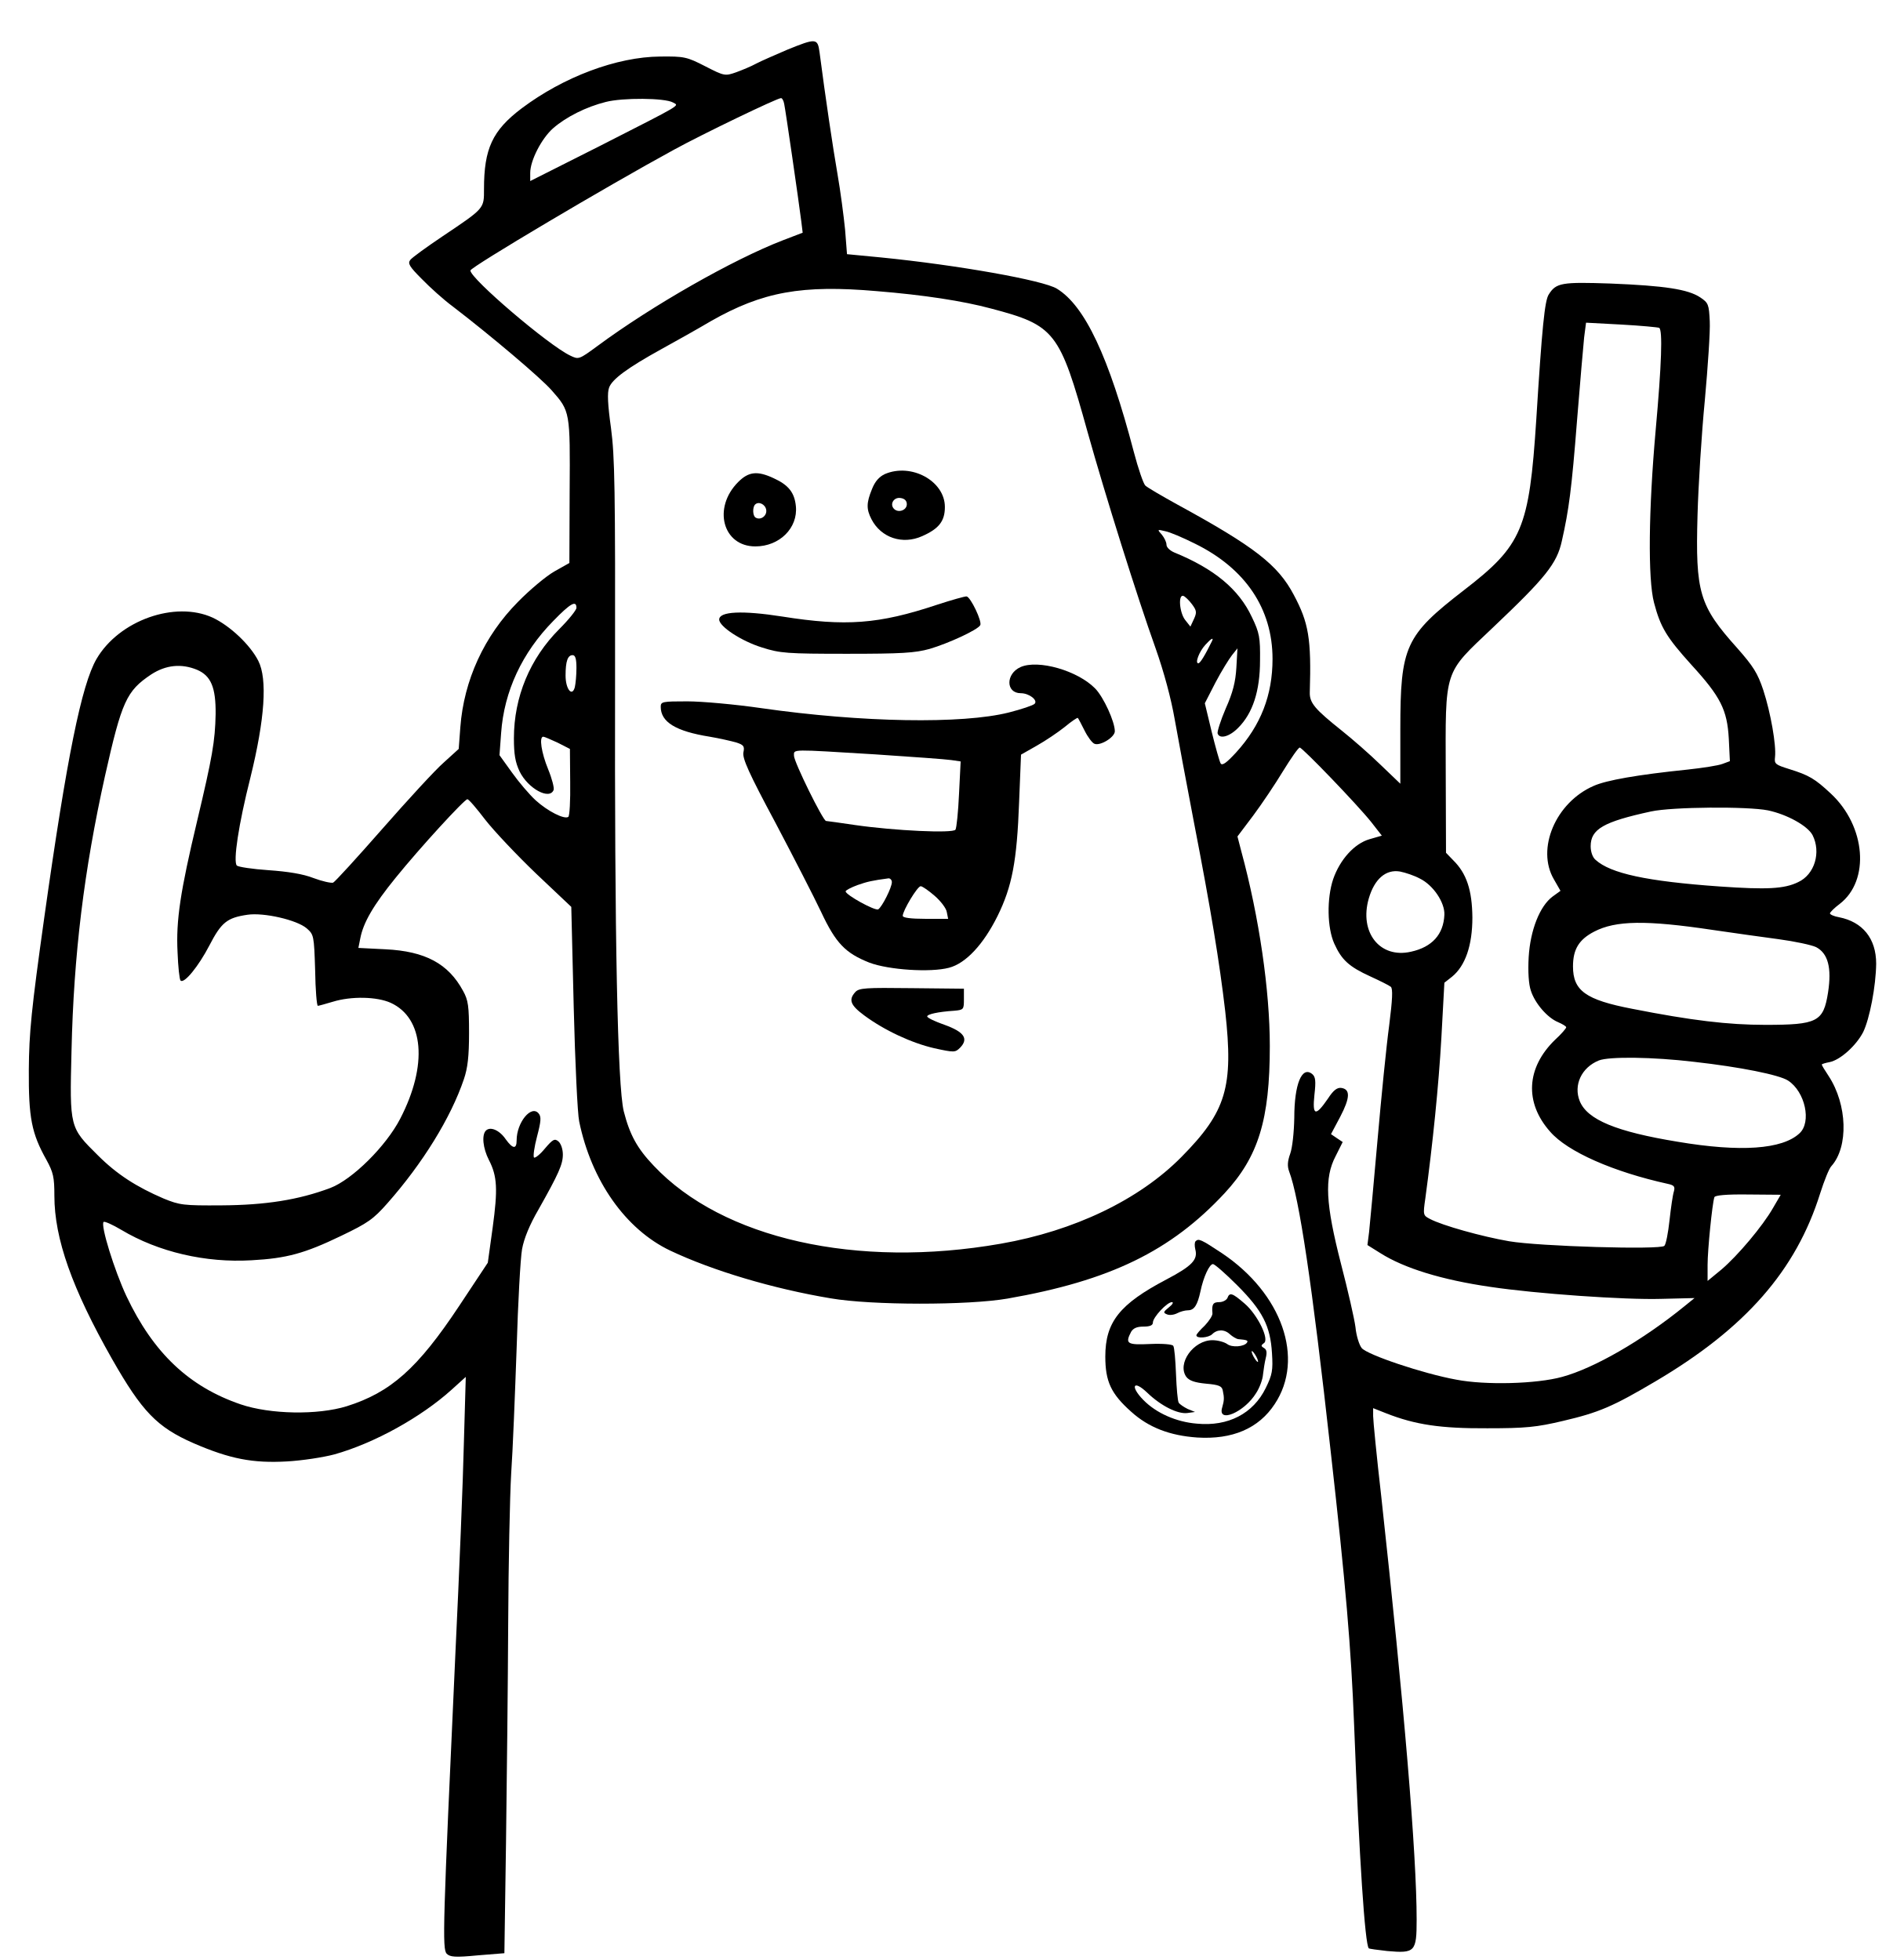
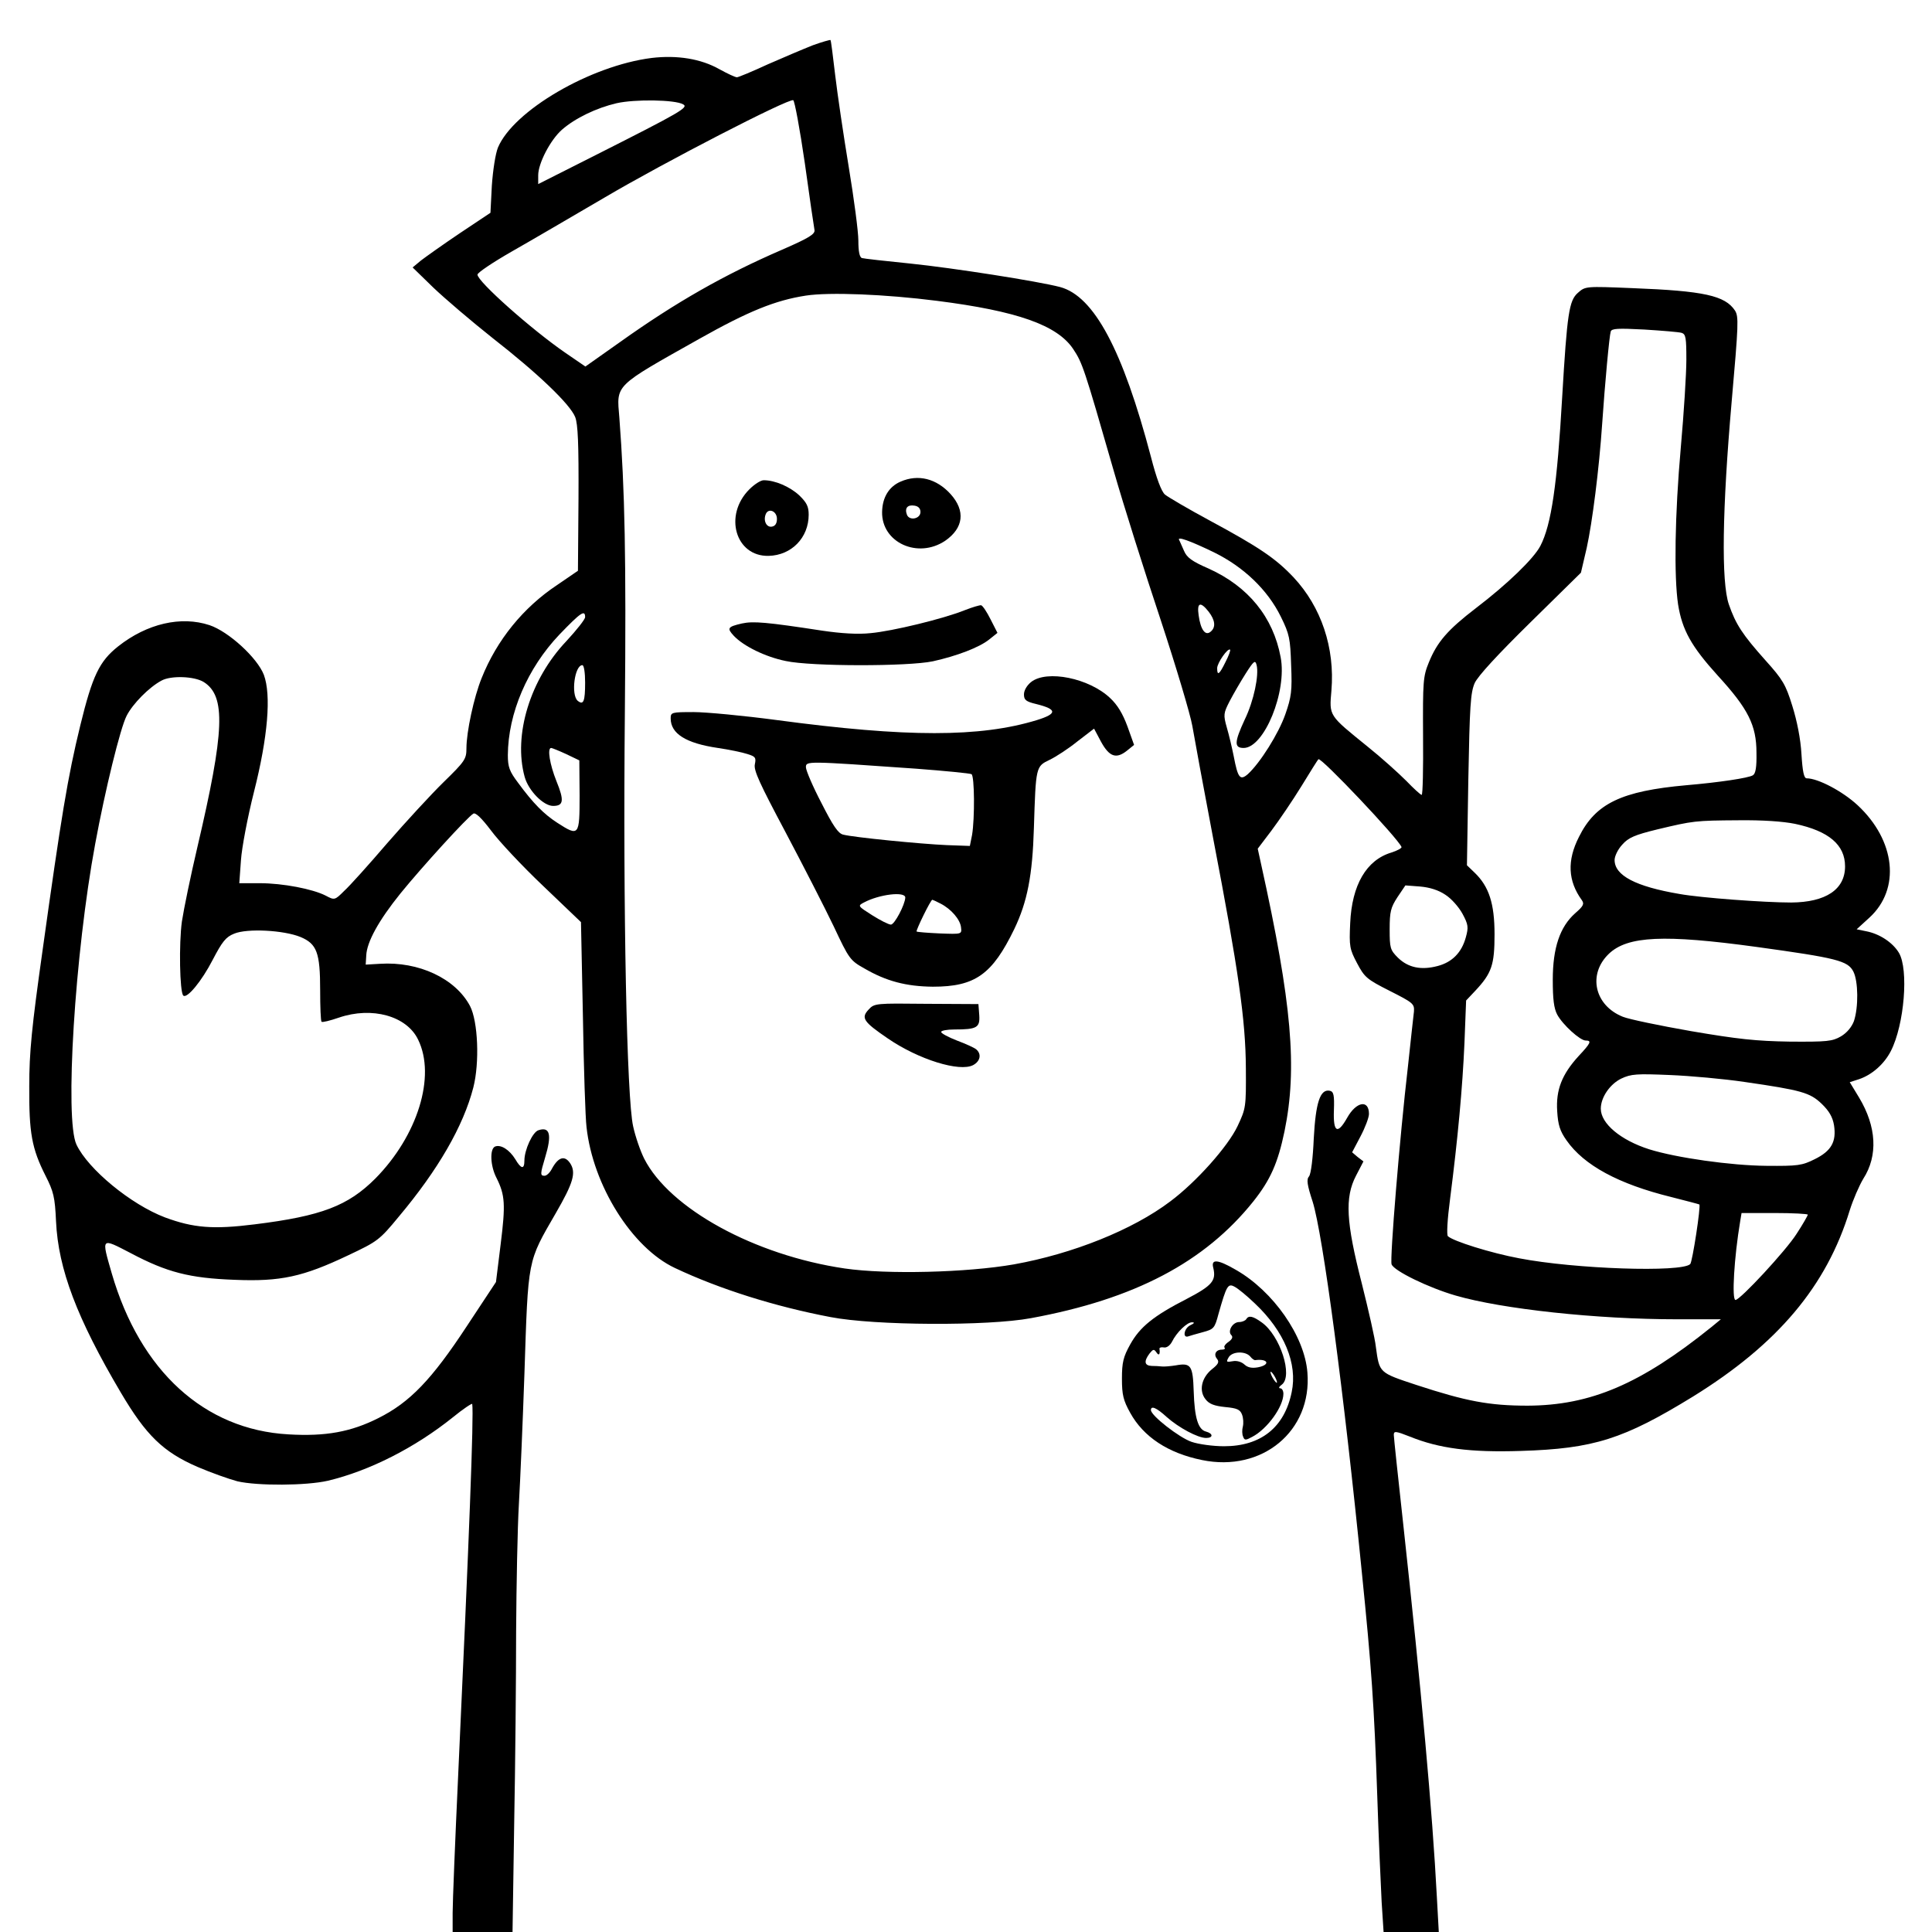
- <svg xmlns="http://www.w3.org/2000/svg" version="1.0" width="700pt" height="721pt" viewBox="0 0 700 721" preserveAspectRatio="xMidYMid meet">
-   <g id="freak" transform="translate(0,721) scale(0.1,-0.1)" fill="#000000" stroke="none">
-     <path d="M2895 7027 c-44 -19 -95 -41 -114 -51 -18 -10 -52 -24 -74 -32 -40 -14 -43 -14 -113 22 -68 35 -78 37 -166 36 -159 -1 -356 -75 -510 -191 -107 -81 -138 -148 -138 -296 0 -73 3 -70 -152 -174 -58 -39 -112 -78 -119 -87 -10 -13 -4 -24 42 -70 30 -31 81 -77 115 -102 137 -105 323 -262 363 -308 68 -77 68 -78 66 -372 l-1 -263 -55 -31 c-30 -17 -90 -67 -134 -112 -124 -125 -199 -288 -212 -461 l-6 -80 -55 -50 c-31 -27 -132 -137 -225 -243 -93 -106 -175 -196 -182 -199 -8 -2 -40 5 -72 17 -38 15 -94 24 -166 29 -59 4 -111 12 -116 17 -14 15 6 150 50 324 53 215 63 362 29 429 -30 59 -104 129 -168 159 -138 63 -344 -10 -427 -152 -55 -95 -109 -360 -192 -950 -48 -342 -56 -425 -57 -561 -1 -177 10 -234 65 -332 25 -46 29 -63 29 -132 0 -157 65 -341 212 -600 110 -193 165 -251 300 -310 134 -58 218 -74 343 -67 55 3 134 15 175 26 146 41 318 136 431 238 l52 47 -7 -243 c-3 -134 -17 -480 -31 -770 -46 -1005 -49 -1092 -32 -1109 12 -12 31 -14 113 -6 l99 8 6 410 c3 226 7 588 8 805 1 217 6 465 11 550 6 85 14 292 20 460 5 168 14 332 20 365 7 39 28 90 60 145 75 133 90 167 90 203 0 20 -7 40 -16 48 -14 12 -21 8 -50 -26 -18 -22 -36 -36 -40 -33 -4 4 1 39 11 77 15 57 16 73 6 85 -27 33 -81 -33 -81 -99 0 -33 -14 -32 -40 4 -23 34 -57 48 -73 32 -16 -16 -11 -65 11 -108 31 -60 33 -108 14 -248 l-18 -130 -106 -160 c-152 -229 -251 -317 -413 -368 -107 -33 -281 -30 -390 7 -190 65 -321 189 -420 398 -44 94 -96 261 -84 273 4 3 33 -10 65 -29 137 -82 311 -122 479 -112 129 7 195 25 330 90 98 47 118 61 170 120 129 146 233 314 281 456 14 41 19 84 19 170 0 99 -3 121 -22 155 -54 100 -139 146 -286 153 l-99 5 7 35 c11 58 48 122 130 223 89 110 253 289 264 289 5 0 34 -34 66 -76 32 -41 116 -130 187 -198 l129 -122 9 -370 c5 -203 14 -391 20 -419 45 -219 171 -397 334 -475 158 -75 381 -141 591 -176 151 -26 505 -26 650 -1 378 66 601 175 799 388 124 134 166 270 166 541 0 204 -39 474 -105 717 l-14 54 58 77 c32 43 81 116 110 164 29 47 56 86 61 86 10 0 212 -210 263 -274 l39 -50 -45 -13 c-56 -16 -109 -75 -134 -147 -24 -72 -22 -179 4 -237 27 -60 54 -85 133 -121 35 -16 69 -33 75 -38 8 -7 6 -47 -6 -142 -10 -73 -29 -263 -43 -423 -14 -159 -28 -311 -31 -338 l-6 -47 48 -30 c87 -55 225 -98 405 -124 167 -25 494 -48 627 -44 l123 3 -37 -30 c-155 -126 -332 -228 -450 -260 -94 -26 -283 -31 -390 -10 -121 22 -326 91 -347 116 -9 11 -20 45 -23 77 -4 31 -28 136 -53 232 -57 222 -62 317 -20 397 l26 52 -21 14 -22 15 34 64 c36 69 38 101 4 106 -15 2 -29 -8 -49 -39 -46 -67 -58 -64 -50 13 6 52 4 67 -8 77 -38 31 -66 -37 -66 -161 -1 -53 -7 -110 -15 -132 -10 -28 -11 -46 -4 -65 37 -97 84 -409 153 -1031 55 -488 75 -723 86 -1005 19 -494 40 -808 54 -822 2 -2 32 -6 68 -10 102 -9 108 -3 108 115 0 242 -46 788 -130 1556 -17 148 -30 281 -30 297 l0 29 48 -19 c107 -42 200 -56 372 -55 141 0 181 4 278 27 132 31 182 52 341 146 330 195 516 407 605 691 15 47 33 92 41 100 64 71 59 227 -10 332 -14 21 -25 39 -25 42 0 2 13 6 29 9 39 8 97 60 123 110 24 49 47 169 48 252 0 93 -50 154 -137 171 -18 3 -33 10 -33 14 0 4 16 20 36 35 112 86 96 286 -33 406 -58 54 -79 67 -153 90 -51 16 -55 19 -52 44 5 44 -16 163 -43 246 -21 63 -37 88 -96 155 -140 156 -154 204 -146 489 3 110 15 301 27 424 11 122 20 253 18 289 -3 62 -5 68 -35 88 -45 30 -131 43 -330 51 -179 6 -200 3 -227 -40 -15 -22 -25 -122 -46 -460 -26 -403 -52 -463 -266 -628 -216 -167 -234 -206 -234 -512 l0 -200 -72 69 c-40 39 -104 95 -143 126 -99 79 -119 102 -118 141 6 198 -4 256 -59 359 -58 110 -144 177 -428 332 -58 32 -111 63 -118 70 -7 7 -26 62 -42 123 -92 351 -180 538 -283 601 -50 31 -366 87 -647 115 l-125 12 -7 90 c-5 50 -17 142 -28 205 -17 98 -44 279 -66 448 -7 52 -13 52 -119 9z m-420 -194 c23 -13 41 -2 -267 -159 l-258 -130 0 30 c0 46 42 127 84 164 48 42 122 79 194 97 62 16 217 15 247 -2z m409 -5 c5 -23 53 -354 63 -433 l5 -41 -73 -28 c-184 -71 -482 -241 -682 -389 -68 -50 -69 -50 -100 -35 -80 38 -367 283 -367 313 0 12 500 309 750 445 106 58 376 188 392 189 4 1 10 -9 12 -21z m341 -689 c172 -14 316 -36 420 -64 235 -62 252 -84 355 -455 64 -229 183 -608 250 -795 31 -88 57 -185 70 -260 12 -66 43 -235 70 -375 64 -330 95 -520 116 -700 31 -279 4 -369 -161 -536 -156 -158 -395 -272 -664 -319 -530 -93 -1024 18 -1277 287 -61 64 -88 114 -110 200 -23 94 -34 642 -32 1588 1 708 -1 820 -15 926 -12 86 -14 129 -7 148 11 31 68 73 193 142 51 28 133 74 182 103 190 108 334 134 610 110z m2877 -135 c13 -8 9 -133 -13 -377 -26 -291 -29 -547 -6 -634 24 -91 46 -127 137 -228 108 -118 132 -166 138 -272 l4 -83 -27 -10 c-15 -6 -73 -15 -129 -21 -184 -19 -298 -39 -345 -60 -140 -61 -212 -232 -146 -344 l24 -42 -29 -21 c-47 -35 -82 -123 -88 -223 -3 -54 0 -100 8 -123 15 -47 61 -100 100 -116 16 -7 30 -15 30 -19 0 -4 -18 -25 -41 -46 -106 -103 -113 -231 -18 -338 64 -74 233 -148 433 -192 23 -5 27 -10 22 -28 -4 -12 -11 -60 -16 -106 -5 -46 -13 -88 -19 -94 -15 -15 -460 -2 -571 17 -99 17 -246 58 -291 82 -25 13 -26 14 -17 76 27 199 49 414 59 591 l11 202 28 22 c49 40 75 115 75 218 -1 100 -21 162 -71 211 l-26 27 -1 291 c-1 391 -9 364 174 538 193 183 235 235 253 318 26 115 36 190 56 445 11 138 23 274 26 304 l7 54 131 -7 c72 -4 134 -10 138 -12z m-1707 -794 c185 -91 285 -239 285 -424 0 -133 -43 -244 -134 -344 -35 -38 -51 -50 -57 -40 -4 7 -19 60 -33 117 l-25 104 39 76 c22 42 50 87 61 101 l20 25 -4 -71 c-3 -52 -13 -92 -39 -150 -19 -44 -32 -86 -30 -92 7 -22 44 -12 76 21 53 53 80 135 80 247 1 85 -2 102 -30 160 -48 103 -139 178 -286 238 -16 7 -28 19 -28 28 0 10 -8 26 -17 37 -18 20 -17 20 12 13 17 -3 66 -24 110 -46z m-11 -223 c17 -23 18 -30 7 -54 l-13 -28 -19 24 c-21 26 -27 95 -7 89 6 -2 21 -16 32 -31z m-2264 -13 c0 -8 -28 -43 -63 -78 -108 -108 -167 -250 -167 -402 0 -59 5 -88 21 -122 31 -63 110 -106 125 -68 3 7 -6 42 -20 76 -25 61 -34 120 -18 120 4 0 27 -10 53 -22 l45 -23 1 -122 c1 -67 -2 -125 -7 -128 -15 -10 -76 21 -120 61 -23 21 -62 67 -87 102 l-46 64 6 82 c11 153 77 295 192 412 63 65 85 77 85 48z m2338 -121 c-26 -53 -44 -83 -51 -83 -13 0 3 43 26 68 20 22 31 29 25 15z m-2338 -100 c0 -27 -3 -58 -6 -71 -10 -37 -34 -7 -34 43 0 53 8 75 26 75 10 0 14 -14 14 -47z m-1395 -7 c51 -22 69 -65 68 -163 -2 -100 -12 -157 -68 -393 -62 -260 -78 -366 -72 -483 2 -53 7 -100 11 -104 13 -13 66 52 106 129 44 85 65 102 140 113 60 9 182 -19 218 -50 26 -23 27 -26 31 -154 1 -72 6 -131 10 -131 3 0 28 7 55 15 68 21 162 19 213 -4 122 -56 137 -229 35 -426 -52 -101 -176 -224 -257 -255 -117 -44 -239 -63 -400 -64 -141 -1 -154 1 -213 25 -100 43 -172 89 -242 159 -104 103 -104 101 -97 384 8 355 46 664 123 1011 62 276 79 313 170 374 54 35 111 41 169 17z m5777 -517 c71 -15 146 -57 164 -91 32 -63 8 -145 -53 -173 -51 -25 -115 -28 -288 -16 -269 19 -402 48 -457 98 -11 9 -18 30 -18 50 0 63 47 90 222 128 78 17 356 19 430 4z m-1280 -251 c49 -24 92 -88 90 -133 -3 -72 -45 -119 -123 -136 -114 -26 -191 71 -155 196 21 72 63 108 115 99 20 -4 53 -15 73 -26z m1078 -189 c74 -11 183 -26 242 -34 59 -8 120 -21 137 -29 44 -23 58 -76 44 -167 -17 -108 -39 -119 -231 -119 -136 0 -271 16 -489 59 -172 33 -218 67 -218 156 0 63 22 99 78 128 79 41 190 43 437 6z m-70 -485 c170 -19 314 -48 346 -69 63 -41 87 -153 42 -194 -63 -59 -217 -70 -448 -31 -226 37 -332 81 -360 149 -24 59 6 124 70 150 38 15 199 13 350 -5z m291 -537 c-38 -67 -131 -177 -190 -227 l-51 -42 0 59 c0 55 17 225 25 249 2 7 44 11 123 10 l121 -1 -28 -48z" />
-     <path d="M3254 5466 c-21 -10 -36 -27 -47 -55 -21 -51 -21 -74 -2 -111 35 -68 114 -95 187 -62 61 27 83 55 83 107 0 96 -124 163 -221 121z m81 -111 c0 -22 -31 -33 -47 -17 -17 17 -1 44 24 40 15 -2 23 -10 23 -23z" />
-     <path d="M2715 5437 c-95 -95 -57 -237 63 -237 89 0 157 68 149 148 -5 50 -27 78 -82 103 -60 28 -92 24 -130 -14z m103 -103 c3 -22 -21 -39 -39 -28 -11 6 -12 38 -2 48 13 13 38 1 41 -20z" />
-     <path d="M3445 4985 c-213 -71 -335 -80 -568 -43 -147 23 -232 19 -232 -11 0 -26 83 -80 158 -103 66 -21 91 -23 312 -23 201 0 250 3 304 18 68 20 175 69 186 87 8 13 -35 103 -50 106 -5 1 -55 -13 -110 -31z" />
-     <path d="M3753 4756 c-55 -25 -54 -96 1 -96 31 0 64 -26 51 -39 -6 -6 -48 -20 -95 -32 -171 -43 -540 -37 -910 16 -96 14 -219 25 -272 25 -92 0 -98 -1 -98 -20 0 -56 55 -90 180 -110 36 -6 79 -16 97 -21 28 -9 32 -14 27 -37 -4 -22 20 -76 117 -257 67 -127 143 -275 169 -330 54 -115 89 -151 177 -186 71 -27 225 -37 293 -19 62 16 127 86 179 191 53 108 71 200 79 419 l7 174 58 33 c32 18 78 49 103 69 24 20 46 35 48 33 2 -2 13 -23 25 -47 12 -24 28 -45 36 -48 21 -9 75 24 75 46 0 35 -41 125 -72 157 -64 66 -210 108 -275 79z m-534 -321 c135 -9 261 -18 280 -21 l34 -5 -6 -120 c-3 -66 -9 -124 -13 -131 -9 -14 -223 -4 -369 17 -55 8 -103 15 -107 15 -11 0 -118 217 -118 240 0 25 -15 24 299 5z m61 -470 c0 -20 -36 -91 -50 -100 -11 -7 -120 53 -120 66 0 4 19 14 43 23 37 13 55 17 115 25 6 0 12 -6 12 -14z m157 -50 c22 -19 43 -46 45 -60 l5 -25 -83 0 c-55 0 -84 4 -84 11 0 19 54 109 66 109 6 0 29 -16 51 -35z" />
-     <path d="M3145 3560 c-25 -28 -17 -48 33 -85 74 -55 175 -102 258 -121 73 -16 77 -16 95 2 32 33 15 58 -57 84 -35 12 -64 26 -64 31 0 8 39 17 100 21 34 3 35 5 35 42 l0 39 -192 2 c-170 2 -194 1 -208 -15z" />
-     <path d="M4397 2644 c-4 -4 -4 -17 -1 -30 10 -38 -12 -61 -107 -111 -171 -90 -224 -156 -224 -283 0 -92 21 -137 95 -203 64 -58 142 -88 243 -95 129 -8 226 33 285 123 111 167 27 407 -194 555 -77 51 -86 55 -97 44z m152 -161 c95 -95 123 -151 129 -251 4 -63 1 -79 -23 -128 -46 -94 -138 -142 -253 -131 -76 6 -150 39 -197 87 -50 51 -37 76 14 27 51 -49 112 -79 147 -75 l29 4 -27 11 c-14 7 -29 17 -33 23 -4 6 -8 54 -10 105 -2 52 -6 99 -10 104 -3 6 -39 9 -85 7 -85 -4 -93 1 -70 45 8 13 21 19 45 19 25 0 35 5 35 15 0 19 52 75 70 75 7 0 2 -9 -11 -19 -21 -17 -22 -20 -7 -26 9 -4 25 -2 37 4 11 6 29 11 40 11 23 0 35 19 46 70 11 53 33 100 46 100 6 0 46 -35 88 -77z" />
-     <path d="M4514 2435 c-4 -8 -17 -15 -30 -15 -23 0 -28 -8 -25 -41 1 -8 -12 -28 -28 -45 -17 -16 -31 -32 -31 -36 0 -13 45 -9 58 4 18 18 45 19 65 0 10 -9 24 -17 30 -18 34 -3 38 -5 33 -13 -10 -15 -55 -19 -73 -5 -10 7 -34 14 -54 14 -70 0 -131 -86 -96 -135 11 -14 31 -21 73 -25 47 -4 58 -9 61 -25 6 -28 5 -37 -2 -62 -19 -61 82 -18 125 53 13 20 24 51 25 68 2 17 6 44 10 60 5 20 4 31 -6 37 -12 7 -12 10 -1 18 22 13 -23 105 -71 146 -45 39 -55 42 -63 20z m106 -215 c6 -11 8 -20 6 -20 -3 0 -10 9 -16 20 -6 11 -8 20 -6 20 3 0 10 -9 16 -20z" />
+ <svg xmlns="http://www.w3.org/2000/svg" version="1.0" width="700pt" height="700pt" viewBox="0 0 700 700" preserveAspectRatio="xMidYMid meet">
+   <g id="freak" transform="translate(0,700) scale(0.1,-0.1)" fill="#000000" stroke="none">
+     <path d="M2945 6836 c-33 -13 -106 -44 -163 -69 -56 -26 -107 -47 -112 -47 -6 0 -34 13 -63 29 -67 38 -153 52 -246 41 -222 -28 -501 -191 -557 -325 -9 -23 -18 -81 -22 -138 l-5 -98 -111 -74 c-61 -41 -124 -86 -141 -99 l-30 -25 75 -73 c42 -40 138 -122 215 -183 164 -128 280 -239 299 -286 10 -26 13 -95 12 -296 l-2 -261 -76 -52 c-122 -81 -218 -199 -273 -337 -28 -69 -55 -195 -55 -254 0 -39 -5 -47 -83 -123 -45 -44 -137 -144 -204 -221 -66 -77 -136 -155 -156 -173 -34 -34 -35 -34 -67 -17 -47 24 -155 45 -239 45 l-74 0 6 83 c3 45 24 156 47 247 51 201 63 352 36 425 -24 62 -128 157 -197 180 -103 34 -226 6 -331 -77 -68 -54 -93 -106 -137 -286 -46 -188 -69 -330 -137 -817 -39 -276 -48 -368 -48 -490 -1 -170 9 -226 59 -325 29 -57 34 -77 38 -165 8 -173 76 -352 235 -621 91 -154 153 -215 278 -269 49 -21 114 -44 144 -52 73 -17 250 -16 328 2 151 36 316 120 453 230 38 31 70 52 70 48 6 -40 -11 -482 -51 -1346 -11 -236 -20 -460 -20 -498 l0 -69 108 0 109 0 6 392 c4 215 7 529 7 697 1 168 5 376 10 461 5 85 14 297 20 470 14 424 10 405 114 585 63 109 74 146 52 180 -20 30 -43 23 -66 -19 -7 -14 -19 -26 -27 -26 -16 0 -16 6 2 66 25 82 18 113 -24 99 -21 -6 -51 -71 -51 -110 0 -33 -12 -31 -33 5 -21 34 -52 54 -73 46 -20 -8 -18 -70 5 -114 31 -62 33 -96 15 -240 l-17 -137 -105 -159 c-128 -195 -207 -277 -321 -334 -99 -50 -191 -67 -326 -59 -304 17 -537 229 -640 583 -38 132 -40 130 68 74 132 -70 214 -91 377 -97 167 -7 248 11 412 89 106 50 113 55 183 140 142 169 234 328 270 468 23 90 17 239 -12 295 -53 100 -186 162 -326 153 l-52 -3 2 33 c2 49 45 127 124 225 78 96 243 277 264 289 8 5 30 -16 64 -61 28 -38 113 -129 189 -201 l137 -131 7 -342 c3 -188 9 -368 13 -400 23 -212 165 -438 320 -511 163 -77 364 -140 564 -178 160 -31 571 -33 726 -4 376 69 630 203 806 423 62 78 89 139 113 254 47 229 27 463 -85 969 l-12 55 50 66 c27 36 76 108 108 160 32 52 59 96 62 98 8 10 289 -287 301 -318 1 -4 -15 -13 -37 -20 -90 -27 -143 -117 -149 -256 -4 -84 -2 -94 25 -145 27 -51 35 -58 118 -100 85 -43 90 -47 88 -75 -2 -17 -12 -107 -22 -201 -29 -249 -66 -697 -59 -715 9 -24 135 -85 232 -113 169 -49 510 -86 802 -86 l159 0 -34 -28 c-257 -207 -438 -284 -666 -285 -139 0 -223 16 -403 75 -136 45 -134 43 -147 138 -3 30 -27 134 -51 230 -57 222 -62 311 -21 390 l27 52 -21 16 -20 17 30 57 c17 32 31 69 31 82 0 53 -46 45 -79 -14 -35 -62 -51 -53 -48 27 2 56 -1 68 -15 71 -35 7 -51 -43 -58 -173 -3 -71 -10 -128 -17 -137 -10 -11 -7 -31 13 -92 37 -118 113 -689 178 -1341 35 -345 45 -486 56 -810 5 -154 13 -328 16 -387 l7 -108 100 0 100 0 -7 127 c-16 309 -57 756 -121 1343 -19 173 -35 322 -35 331 0 15 7 14 58 -6 106 -43 219 -58 402 -52 265 8 373 43 624 197 307 190 484 400 568 675 12 38 34 89 49 114 54 84 48 189 -15 294 l-34 56 34 11 c47 16 91 55 115 102 49 96 65 296 29 356 -23 38 -71 69 -119 78 l-34 7 46 42 c114 104 95 280 -43 408 -54 50 -143 97 -184 97 -10 0 -15 24 -19 88 -3 54 -16 120 -33 174 -24 78 -35 96 -97 165 -84 94 -108 131 -133 203 -28 81 -24 344 10 733 25 284 26 310 12 332 -36 54 -112 71 -371 81 -170 7 -171 7 -198 -17 -32 -28 -39 -74 -57 -379 -18 -315 -39 -461 -79 -538 -24 -46 -119 -138 -233 -225 -103 -79 -141 -123 -171 -197 -21 -51 -22 -69 -21 -267 1 -117 -1 -213 -5 -213 -4 0 -29 23 -56 51 -28 28 -90 84 -140 124 -142 115 -139 110 -131 203 13 155 -37 303 -137 410 -65 69 -126 110 -304 206 -78 42 -151 85 -162 94 -13 11 -31 59 -51 137 -102 387 -206 582 -329 615 -80 21 -387 69 -542 85 -90 9 -170 18 -176 20 -9 3 -13 25 -13 63 0 33 -16 153 -35 268 -19 115 -41 264 -49 332 -8 68 -15 125 -17 127 -2 1 -31 -7 -64 -19z m-470 -214 c21 -11 -6 -27 -317 -184 l-208 -105 0 32 c0 43 44 128 86 165 48 42 125 79 198 96 66 15 212 13 241 -4z m441 -213 c17 -123 33 -232 35 -242 3 -15 -19 -29 -118 -72 -208 -90 -384 -190 -586 -334 l-126 -89 -73 50 c-122 84 -318 258 -318 283 0 7 55 44 123 83 67 38 219 127 337 196 217 128 665 359 684 353 5 -2 24 -104 42 -228z m479 -499 c291 -37 435 -88 493 -174 34 -51 40 -69 147 -441 36 -126 113 -369 170 -540 56 -170 108 -344 115 -385 7 -41 41 -226 76 -410 91 -474 117 -655 118 -830 1 -142 0 -146 -30 -210 -35 -74 -150 -203 -244 -273 -136 -103 -354 -190 -566 -228 -171 -30 -461 -37 -613 -15 -327 48 -635 217 -727 398 -14 28 -32 80 -40 117 -23 101 -37 775 -30 1501 5 562 0 803 -20 1067 -10 121 -22 110 291 286 176 99 274 139 385 156 85 13 287 5 475 -19z m2698 -116 c15 -5 17 -18 17 -97 0 -51 -9 -193 -20 -317 -22 -247 -25 -469 -10 -570 15 -93 48 -152 144 -258 110 -120 140 -180 140 -279 1 -53 -3 -76 -13 -82 -16 -10 -124 -26 -241 -36 -235 -21 -329 -66 -389 -187 -44 -86 -40 -160 10 -229 10 -14 6 -22 -24 -48 -55 -49 -81 -125 -81 -241 0 -70 4 -103 16 -126 20 -37 83 -94 103 -94 23 0 19 -9 -26 -57 -60 -66 -82 -122 -77 -199 3 -50 10 -72 34 -106 63 -90 188 -158 379 -205 55 -14 101 -26 102 -27 6 -5 -25 -208 -33 -216 -31 -31 -418 -18 -620 21 -102 19 -239 62 -258 80 -5 5 -2 60 8 136 28 218 45 403 52 564 l6 154 33 35 c60 64 70 94 70 205 0 111 -20 173 -72 223 l-28 27 5 310 c5 268 8 315 23 350 12 26 83 103 202 220 l183 180 21 90 c20 91 45 286 56 450 10 147 26 319 31 334 4 11 26 12 122 7 64 -4 125 -9 135 -12z m-1695 -795 c108 -53 195 -136 243 -234 31 -63 34 -79 37 -175 4 -93 1 -115 -21 -178 -24 -69 -91 -176 -136 -217 -28 -24 -36 -14 -51 65 -6 30 -17 77 -25 104 -13 46 -12 52 10 95 13 25 39 70 58 100 30 47 35 51 40 31 9 -36 -10 -129 -43 -197 -38 -82 -39 -103 -4 -103 74 0 158 204 134 329 -27 145 -117 256 -261 321 -60 26 -79 40 -89 64 -8 17 -15 35 -18 40 -7 13 37 -2 126 -45z m-19 -215 c24 -31 27 -57 7 -73 -19 -16 -36 8 -43 59 -7 47 6 52 36 14z m-2259 -20 c0 -8 -31 -47 -68 -87 -131 -138 -193 -340 -151 -492 14 -50 68 -105 103 -105 38 0 41 19 12 90 -24 60 -34 120 -19 120 3 0 28 -10 54 -22 l48 -23 1 -127 c0 -147 -2 -150 -81 -99 -48 31 -87 70 -142 145 -31 41 -37 57 -37 100 1 152 71 315 187 437 77 80 93 91 93 63z m2320 -163 c-22 -45 -30 -51 -30 -22 0 19 39 75 47 67 2 -2 -5 -22 -17 -45z m-2320 -74 c0 -69 -6 -83 -27 -66 -25 22 -11 129 17 129 6 0 10 -28 10 -63z m-1382 2 c81 -51 76 -177 -23 -599 -24 -102 -49 -223 -56 -269 -11 -80 -8 -255 5 -268 13 -13 67 52 107 130 34 65 47 82 77 94 47 20 180 13 241 -12 59 -25 71 -56 71 -193 0 -60 2 -111 5 -114 3 -3 31 4 63 15 120 41 246 6 287 -80 65 -133 -2 -348 -155 -503 -99 -99 -195 -136 -437 -166 -151 -19 -222 -13 -325 25 -124 47 -279 175 -321 264 -43 91 -6 692 68 1090 36 195 91 420 114 464 22 43 81 103 126 127 34 19 119 16 153 -5z m5766 -514 c122 -26 181 -76 181 -154 0 -84 -70 -130 -195 -131 -97 0 -328 17 -405 31 -159 27 -235 67 -235 123 0 14 12 39 28 56 22 25 45 35 127 55 130 31 136 32 295 33 85 1 160 -4 204 -13z m-1267 -257 c22 -14 49 -45 62 -69 21 -39 22 -49 12 -85 -15 -55 -49 -90 -102 -104 -60 -16 -107 -6 -144 30 -28 28 -30 35 -30 103 0 64 4 79 28 116 l29 43 53 -4 c35 -3 67 -13 92 -30z m1128 -189 c290 -40 330 -50 350 -89 18 -35 19 -130 2 -180 -8 -21 -25 -42 -47 -55 -31 -18 -50 -20 -185 -19 -123 2 -188 9 -358 38 -114 20 -225 43 -247 52 -103 41 -128 154 -51 228 68 65 200 71 536 25z m-45 -489 c208 -30 238 -39 280 -79 27 -26 40 -48 45 -78 9 -59 -9 -93 -70 -123 -46 -23 -61 -25 -175 -24 -128 1 -326 29 -425 60 -103 33 -175 93 -175 147 0 41 33 89 74 109 36 17 56 18 176 13 74 -3 196 -14 270 -25z m230 -481 c0 -3 -18 -35 -41 -70 -38 -60 -204 -239 -221 -239 -14 0 -5 154 17 285 l5 30 120 0 c66 0 120 -3 120 -6z" />
+     <path d="M3263 5255 c-42 -18 -66 -57 -67 -110 -2 -111 130 -171 229 -104 66 46 74 108 19 169 -51 56 -117 73 -181 45z m72 -110 c0 -25 -40 -33 -49 -10 -9 24 2 37 27 33 14 -2 22 -10 22 -23z" />
+     <path d="M2715 5227 c-94 -94 -50 -244 70 -241 83 2 145 66 145 149 0 30 -7 44 -35 71 -34 31 -87 54 -128 54 -11 0 -34 -15 -52 -33z m100 -107 c0 -16 -6 -26 -18 -28 -19 -4 -32 20 -23 44 9 25 41 13 41 -16z" />
+     <path d="M3495 4789 c-77 -31 -262 -76 -341 -83 -46 -5 -107 -1 -175 9 -202 31 -250 35 -291 26 -52 -12 -55 -17 -29 -45 35 -37 114 -76 188 -91 92 -20 443 -20 533 -1 86 19 168 50 204 79 l30 24 -25 49 c-13 26 -28 49 -34 51 -5 1 -32 -7 -60 -18z" />
+     <path d="M3736 4529 c-15 -12 -26 -30 -26 -45 0 -20 7 -26 45 -35 76 -19 76 -35 2 -58 -206 -63 -471 -63 -942 0 -120 16 -257 29 -302 29 -80 0 -83 -1 -83 -23 0 -55 55 -90 171 -107 41 -6 89 -16 107 -22 29 -9 32 -13 27 -37 -5 -22 18 -71 111 -246 64 -121 143 -275 175 -342 55 -117 59 -123 111 -152 79 -46 151 -65 248 -66 153 0 215 44 295 209 47 98 66 194 71 366 7 223 7 223 57 247 23 11 69 41 101 67 l60 46 25 -47 c30 -55 55 -64 94 -33 l26 21 -24 67 c-17 46 -36 78 -63 103 -76 72 -229 103 -286 58z m-418 -314 c106 -8 197 -17 202 -20 11 -7 12 -160 2 -220 l-8 -40 -84 3 c-93 4 -337 28 -375 38 -18 4 -37 32 -79 115 -31 59 -56 118 -56 129 0 23 1 23 398 -5z m-38 -467 c-1 -26 -39 -98 -52 -98 -8 0 -38 15 -68 34 -52 33 -53 34 -30 46 56 30 150 41 150 18z m128 -22 c39 -20 71 -58 74 -86 3 -25 3 -25 -77 -22 -44 2 -82 5 -84 7 -3 4 51 115 57 115 1 0 15 -6 30 -14z" />
+     <path d="M3147 3342 c-28 -30 -19 -44 69 -104 112 -77 261 -123 310 -97 26 14 31 40 11 57 -7 6 -38 20 -70 32 -31 12 -57 26 -57 31 0 5 21 9 48 9 82 0 93 7 90 52 l-3 40 -188 1 c-184 2 -189 2 -210 -21z" />
+     <path d="M4396 2406 c11 -46 -4 -64 -96 -112 -121 -62 -170 -102 -205 -165 -25 -45 -30 -65 -30 -124 0 -59 5 -79 30 -124 48 -87 137 -146 260 -171 218 -45 399 105 382 317 -10 132 -124 295 -259 372 -67 39 -91 40 -82 7z m151 -129 c106 -100 155 -218 133 -321 -26 -128 -112 -196 -245 -196 -39 0 -92 7 -118 16 -44 15 -147 95 -147 115 0 17 20 9 57 -25 44 -39 113 -76 143 -76 26 0 26 16 0 23 -29 7 -42 50 -45 146 -3 94 -10 104 -65 94 -19 -3 -42 -5 -50 -4 -8 1 -25 2 -37 2 -27 1 -29 17 -8 45 13 16 16 17 25 4 9 -14 14 -7 11 13 -1 4 6 7 16 5 10 -2 22 7 29 20 17 35 56 72 73 71 11 0 8 -4 -7 -11 -22 -11 -28 -47 -7 -40 6 2 29 9 52 15 41 11 44 14 58 67 29 102 34 111 58 98 12 -6 45 -33 74 -61z" />
+     <path d="M4515 2220 c-3 -5 -15 -10 -25 -10 -24 0 -43 -33 -29 -47 7 -7 4 -15 -10 -25 -12 -8 -18 -18 -14 -21 3 -4 -1 -7 -10 -7 -22 0 -31 -18 -17 -34 8 -11 4 -19 -19 -37 -38 -31 -48 -78 -23 -109 13 -17 32 -24 71 -28 43 -4 54 -9 61 -27 5 -13 6 -32 3 -44 -3 -11 -3 -28 1 -36 5 -14 9 -14 33 -1 54 28 113 109 113 156 0 11 -5 20 -12 20 -6 0 -4 6 6 13 42 31 -6 179 -73 226 -32 23 -47 26 -56 11z m15 -135 c6 -8 15 -14 18 -13 47 6 56 -17 10 -26 -22 -4 -37 -1 -49 10 -11 10 -28 15 -43 12 -22 -4 -24 -3 -15 13 12 23 61 25 79 4z m90 -75 c6 -11 8 -20 6 -20 -3 0 -10 9 -16 20 -6 11 -8 20 -6 20 3 0 10 -9 16 -20z" />
  </g>
</svg>
